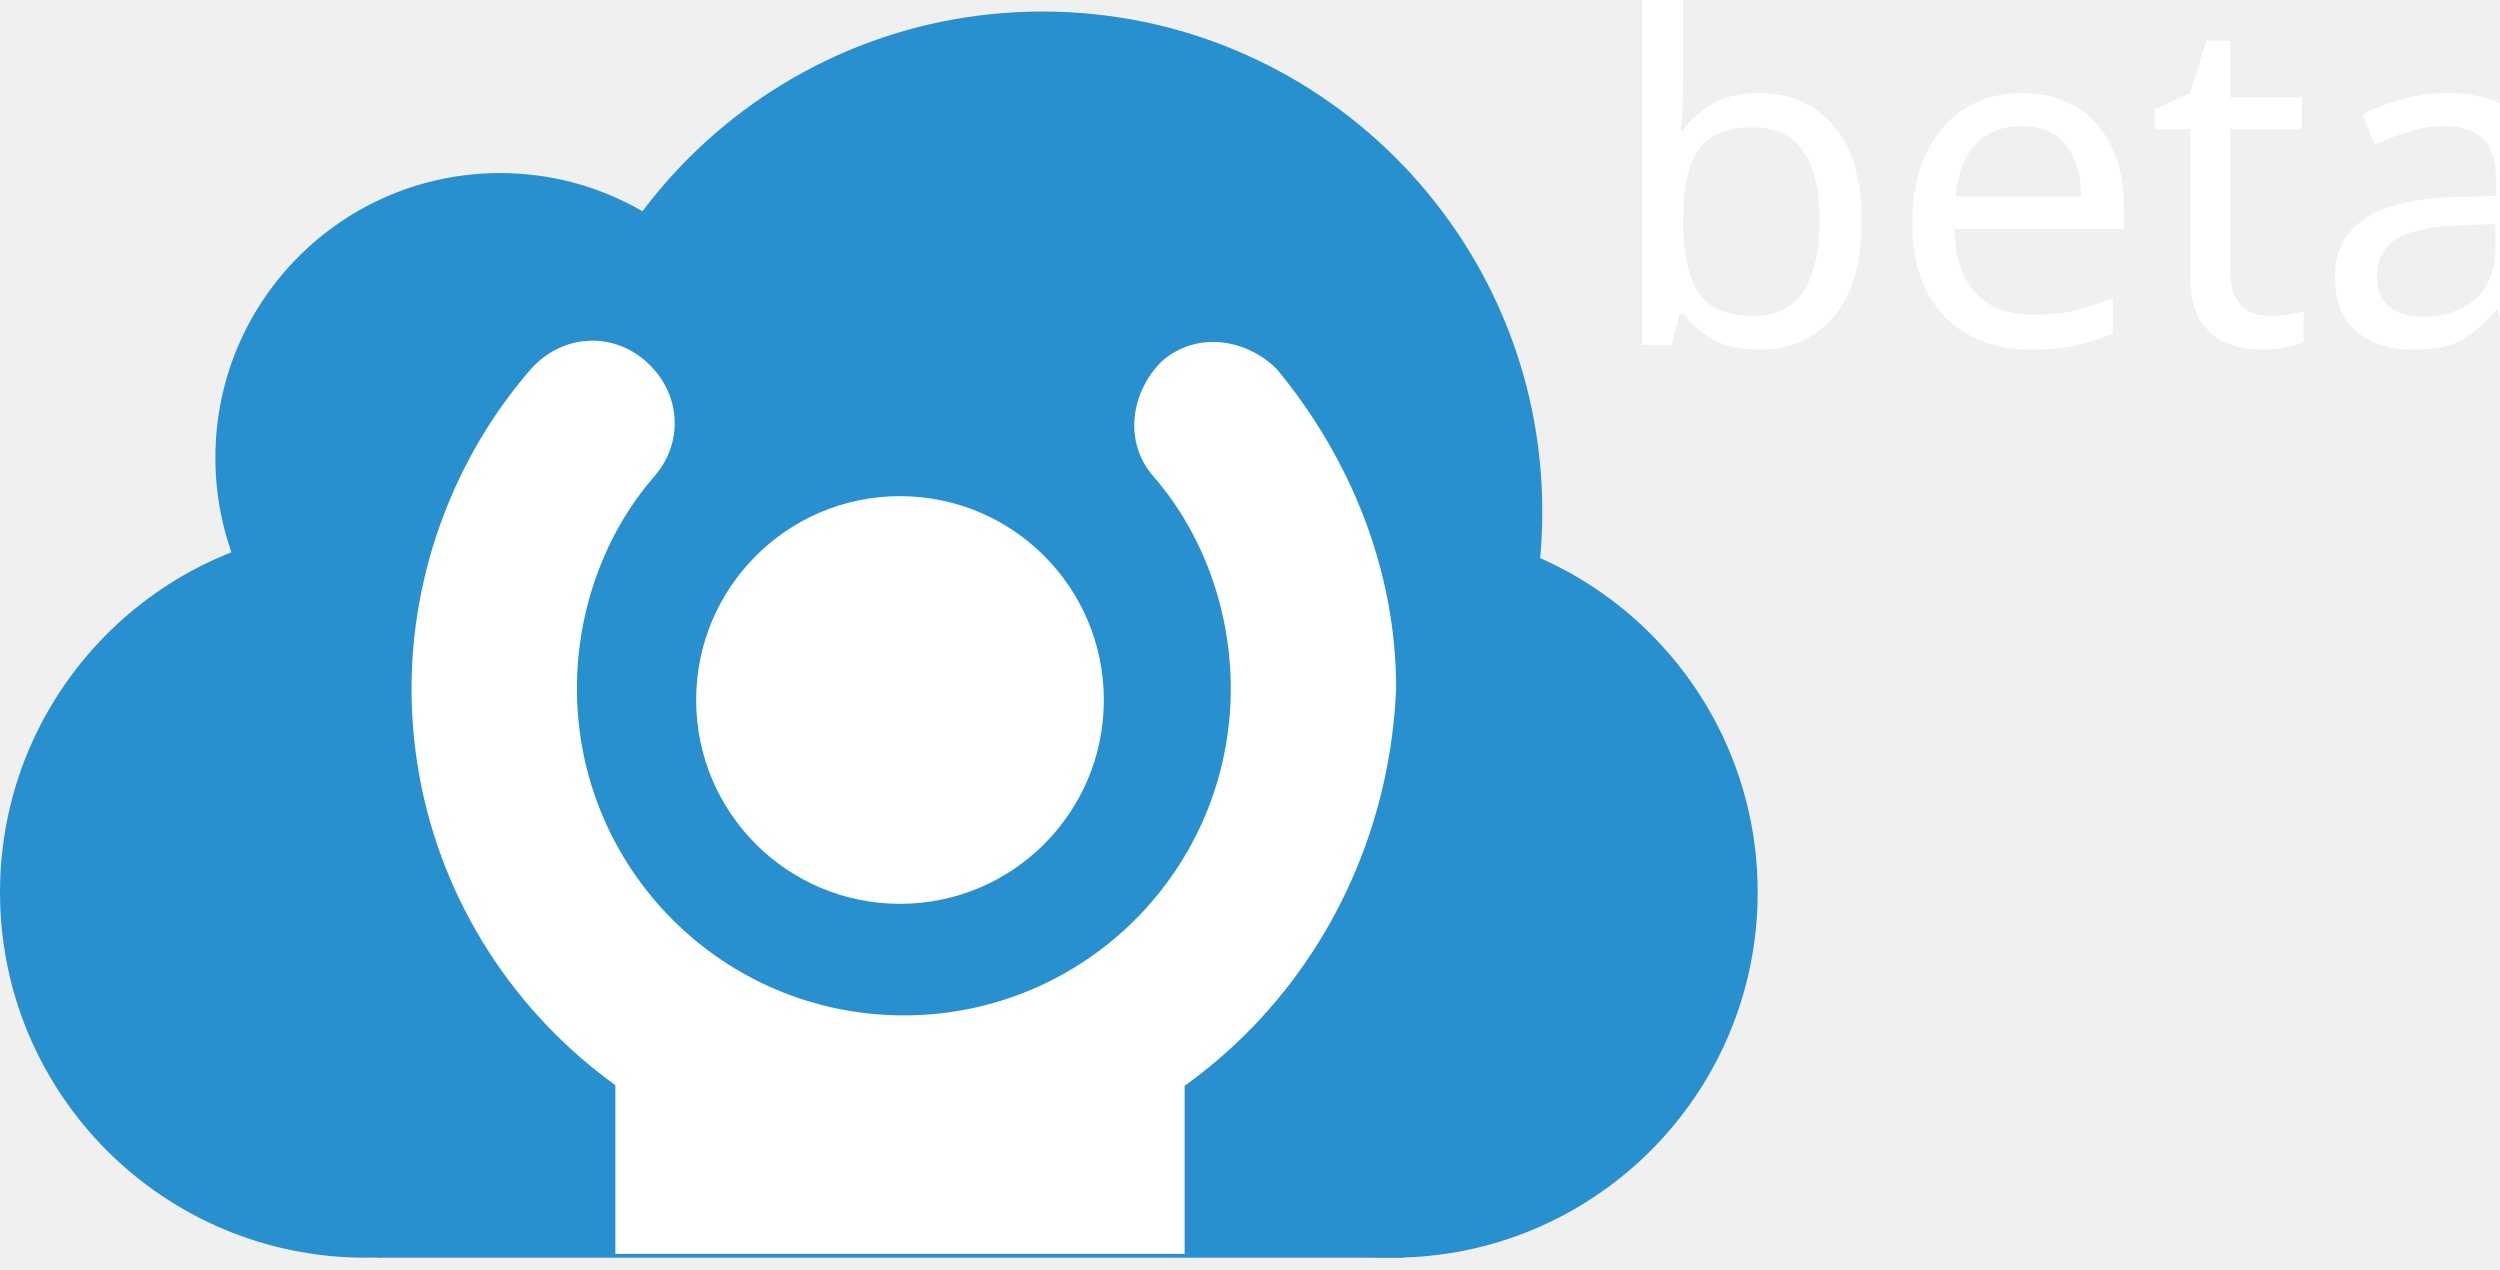
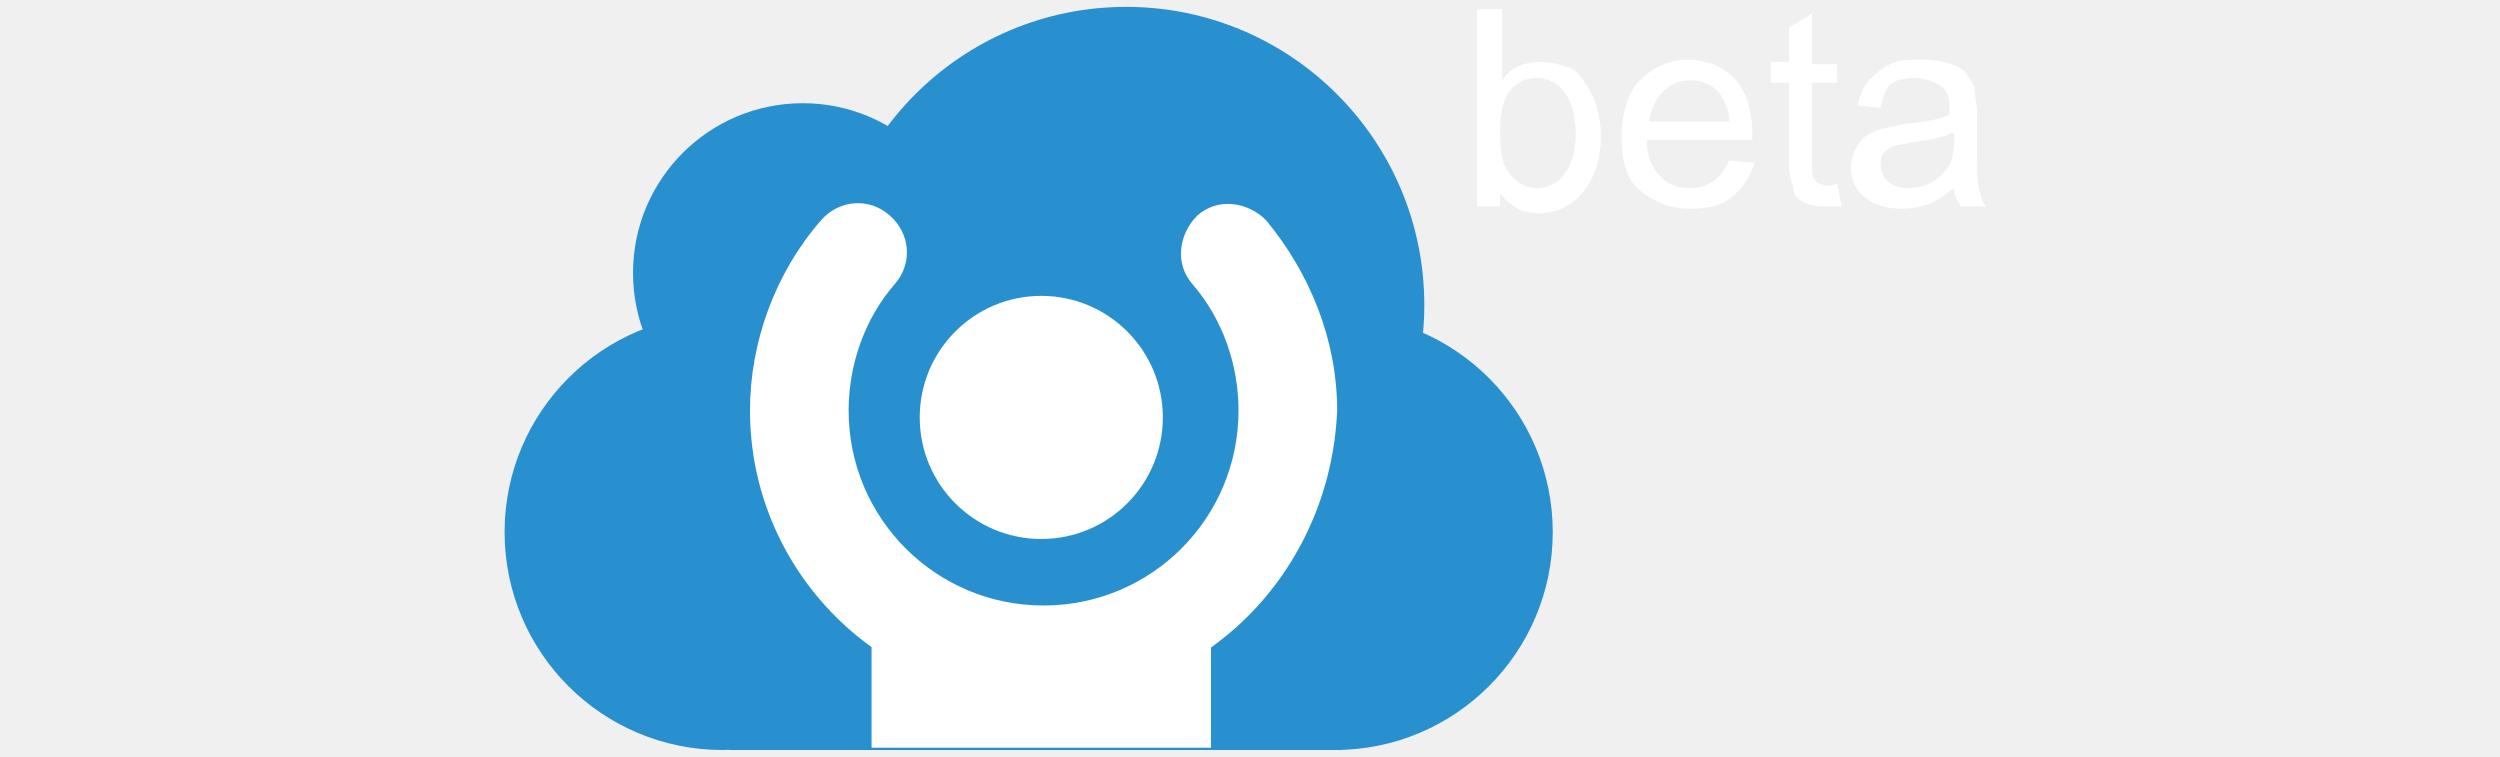
- <svg xmlns="http://www.w3.org/2000/svg" version="1.1" id="图层_1" x="0px" y="0px" viewBox="0 0 65 33" enable-background="new 0 0 65 33" xml:space="preserve">
+ <svg xmlns="http://www.w3.org/2000/svg" version="1.1" id="图层_1" x="0px" y="0px" viewBox="0 0 109 33" enable-background="new 0 0 109 33" xml:space="preserve">
  <g>
-     <circle fill="#2990D0" cx="9.5" cy="23.2" r="9.5" />
-     <circle fill="#2990D0" cx="36.2" cy="23.2" r="9.5" />
-     <circle fill="#2990D0" cx="13" cy="11.9" r="7.4" />
-     <circle fill="#2990D0" cx="27.1" cy="13.3" r="13" />
-     <rect x="9.8" y="13.7" fill="#2990D0" width="26.7" height="19" />
+     <circle fill="#2990D0" cx="31.5" cy="23.2" r="9.5" />
+     <circle fill="#2990D0" cx="58.2" cy="23.2" r="9.5" />
+     <circle fill="#2990D0" cx="35" cy="11.9" r="7.4" />
+     <circle fill="#2990D0" cx="49.1" cy="13.3" r="13" />
+     <rect x="31.8" y="13.7" fill="#2990D0" width="26.7" height="19" />
  </g>
  <g>
    <g>
-       <circle fill="#FFFFFF" cx="23.4" cy="18.2" r="5.3" />
+       <circle fill="#FFFFFF" cx="45.4" cy="18.2" r="5.3" />
    </g>
    <g>
-       <path fill="#FFFFFF" d="M23.4,30.6c-7,0-12.7-5.7-12.7-12.7c0-3,1.1-6,3.1-8.3c0.8-0.9,2.1-1,3-0.2c0.9,0.8,1,2.1,0.2,3    c-1.3,1.5-2,3.5-2,5.5c0,4.7,3.8,8.5,8.5,8.5s8.5-3.8,8.5-8.5c0-2-0.7-4-2-5.5c-0.8-0.9-0.6-2.2,0.2-3c0.9-0.8,2.2-0.6,3,0.2    c1.9,2.3,3.1,5.2,3.1,8.3C36,25,30.4,30.6,23.4,30.6z" />
+       <path fill="#FFFFFF" d="M45.4,30.6c-7,0-12.7-5.7-12.7-12.7c0-3,1.1-6,3.1-8.3c0.8-0.9,2.1-1,3-0.2s1,2.1,0.2,3    c-1.3,1.5-2,3.5-2,5.5c0,4.7,3.8,8.5,8.5,8.5s8.5-3.8,8.5-8.5c0-2-0.7-4-2-5.5c-0.8-0.9-0.6-2.2,0.2-3c0.9-0.8,2.2-0.6,3,0.2    c1.9,2.3,3.1,5.2,3.1,8.3C58,25,52.4,30.6,45.4,30.6z" />
    </g>
    <g>
-       <rect x="16" y="26.9" fill="#FFFFFF" width="14.8" height="5.7" />
+       <rect x="38" y="26.9" fill="#FFFFFF" width="14.8" height="5.7" />
    </g>
  </g>
-   <text transform="matrix(1 0 0 1 41.6831 8.9671)" fill="#FFFFFF" font-family="'ArialMT'" font-size="12">beta</text>
+   <g enable-background="new    ">
+     <path fill="#FFFFFF" d="M65.4,9h-1V0.4h1.1v3.1c0.4-0.6,1-0.8,1.7-0.8c0.4,0,0.7,0.1,1.1,0.2s0.6,0.4,0.8,0.7s0.4,0.6,0.5,1   s0.2,0.8,0.2,1.3c0,1.1-0.3,1.9-0.8,2.5s-1.2,0.9-1.9,0.9c-0.7,0-1.3-0.3-1.7-0.9V9z M65.4,5.8c0,0.7,0.1,1.3,0.3,1.6   c0.3,0.5,0.8,0.8,1.3,0.8c0.5,0,0.9-0.2,1.2-0.6s0.5-1,0.5-1.8c0-0.8-0.2-1.4-0.5-1.8s-0.7-0.6-1.2-0.6c-0.5,0-0.9,0.2-1.2,0.6   S65.4,5.1,65.4,5.8z" />
+     <path fill="#FFFFFF" d="M75.4,7l1.1,0.1c-0.2,0.6-0.5,1.1-1,1.5s-1.1,0.5-1.8,0.5c-0.9,0-1.6-0.3-2.2-0.8s-0.8-1.3-0.8-2.4   c0-1,0.3-1.9,0.8-2.4s1.2-0.9,2.1-0.9c0.8,0,1.5,0.3,2,0.8s0.8,1.4,0.8,2.4c0,0.1,0,0.2,0,0.3h-4.6c0,0.7,0.2,1.2,0.6,1.6   s0.8,0.5,1.3,0.5c0.4,0,0.7-0.1,1-0.3S75.2,7.4,75.4,7z M71.9,5.3h3.5c0-0.5-0.2-0.9-0.4-1.2c-0.3-0.4-0.8-0.6-1.3-0.6   c-0.5,0-0.9,0.2-1.2,0.5S72,4.7,71.9,5.3z" />
+     <path fill="#FFFFFF" d="M80.1,8L80.3,9C80,9,79.7,9,79.5,9c-0.4,0-0.7-0.1-0.9-0.2s-0.4-0.3-0.4-0.5S78,7.8,78,7.1V3.6h-0.8V2.7H78   V1.2l1-0.6v2.2h1.1v0.8h-1.1v3.6c0,0.3,0,0.5,0.1,0.6s0.1,0.2,0.2,0.2s0.2,0.1,0.4,0.1C79.8,8.1,79.9,8.1,80.1,8z" />
+     <path fill="#FFFFFF" d="M85.2,8.2c-0.4,0.3-0.8,0.6-1.1,0.7s-0.7,0.2-1.2,0.2c-0.7,0-1.2-0.2-1.6-0.5s-0.6-0.8-0.6-1.3   c0-0.3,0.1-0.6,0.2-0.8s0.3-0.5,0.5-0.6s0.5-0.3,0.8-0.3c0.2-0.1,0.5-0.1,0.9-0.2c0.9-0.1,1.5-0.2,1.9-0.4c0-0.1,0-0.2,0-0.3   c0-0.4-0.1-0.7-0.3-0.9c-0.3-0.2-0.7-0.4-1.2-0.4c-0.5,0-0.9,0.1-1.1,0.3S82.1,4.2,82,4.7l-1-0.1c0.1-0.4,0.2-0.8,0.5-1.1   S82,3,82.4,2.8s0.9-0.2,1.4-0.2c0.5,0,1,0.1,1.3,0.2s0.6,0.3,0.7,0.5s0.3,0.4,0.3,0.7c0,0.2,0.1,0.5,0.1,1v1.4c0,1,0,1.6,0.1,1.9   s0.1,0.5,0.3,0.7h-1.1C85.3,8.7,85.2,8.5,85.2,8.2z M85.1,5.8c-0.4,0.2-1,0.3-1.7,0.4c-0.4,0.1-0.7,0.1-0.9,0.2s-0.3,0.2-0.4,0.3   s-0.1,0.3-0.1,0.5c0,0.3,0.1,0.5,0.3,0.7s0.5,0.3,0.9,0.3c0.4,0,0.8-0.1,1.1-0.3s0.5-0.4,0.7-0.7c0.1-0.2,0.2-0.6,0.2-1.1V5.8z" />
+   </g>
</svg>
